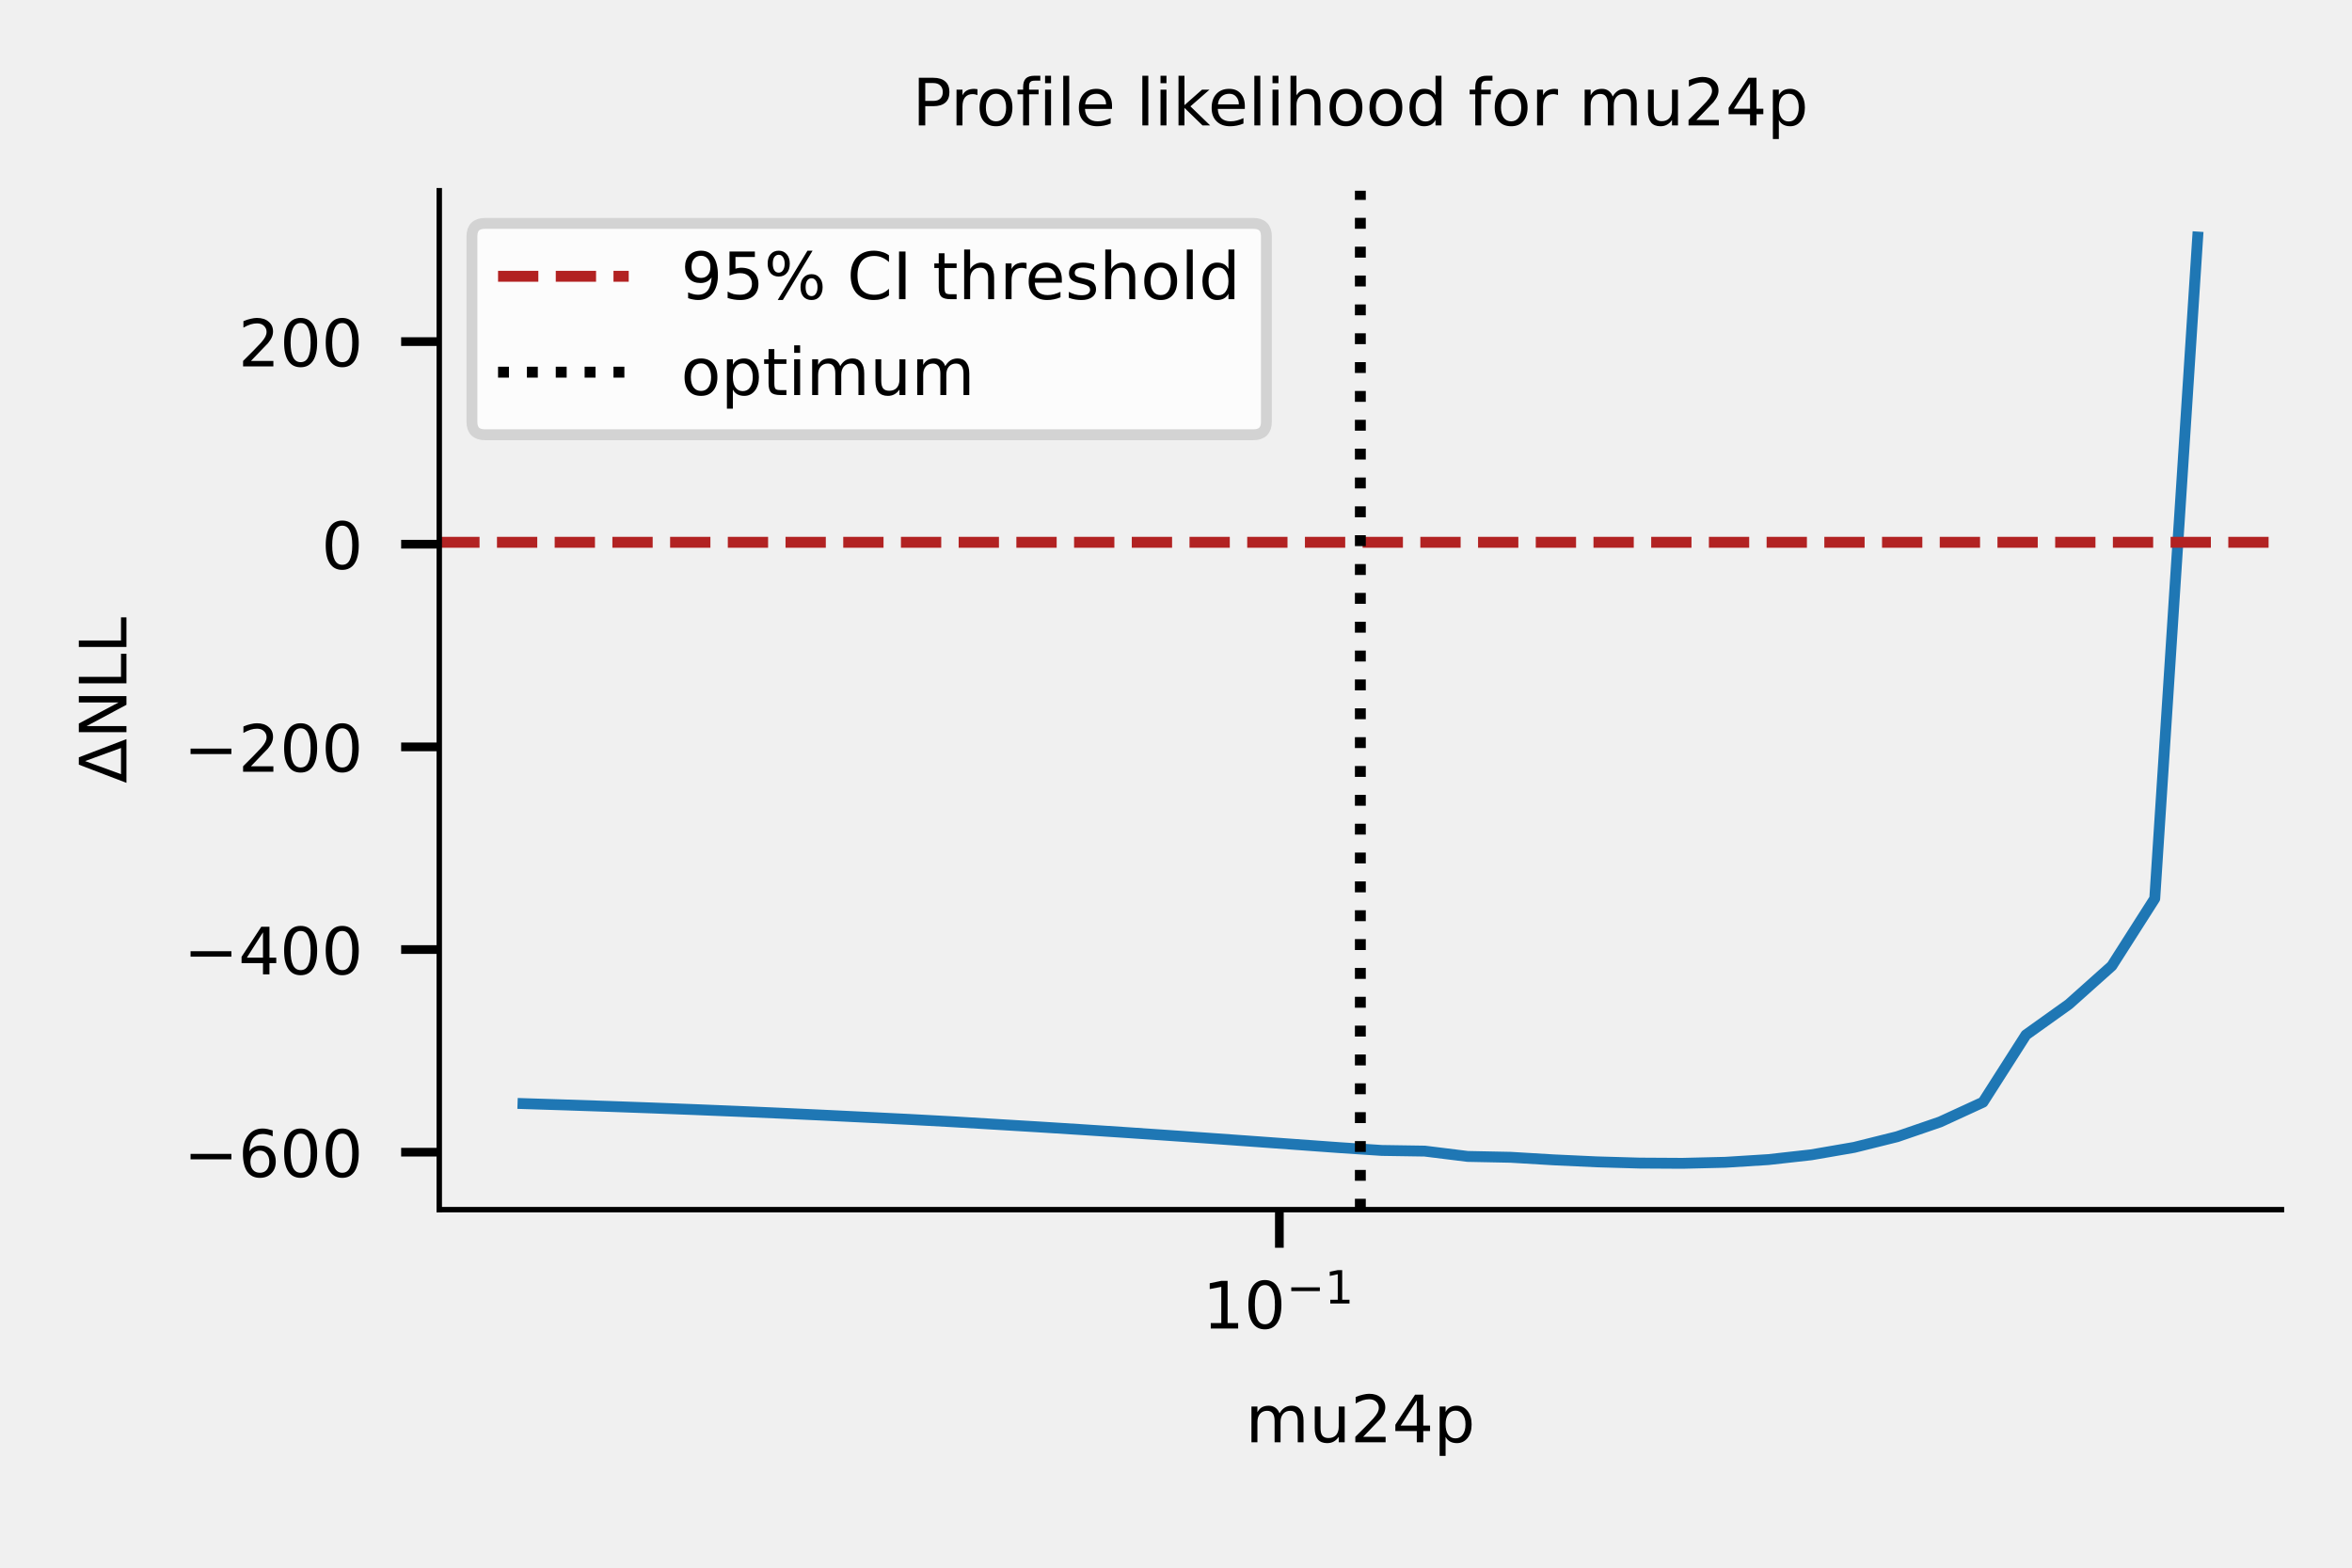
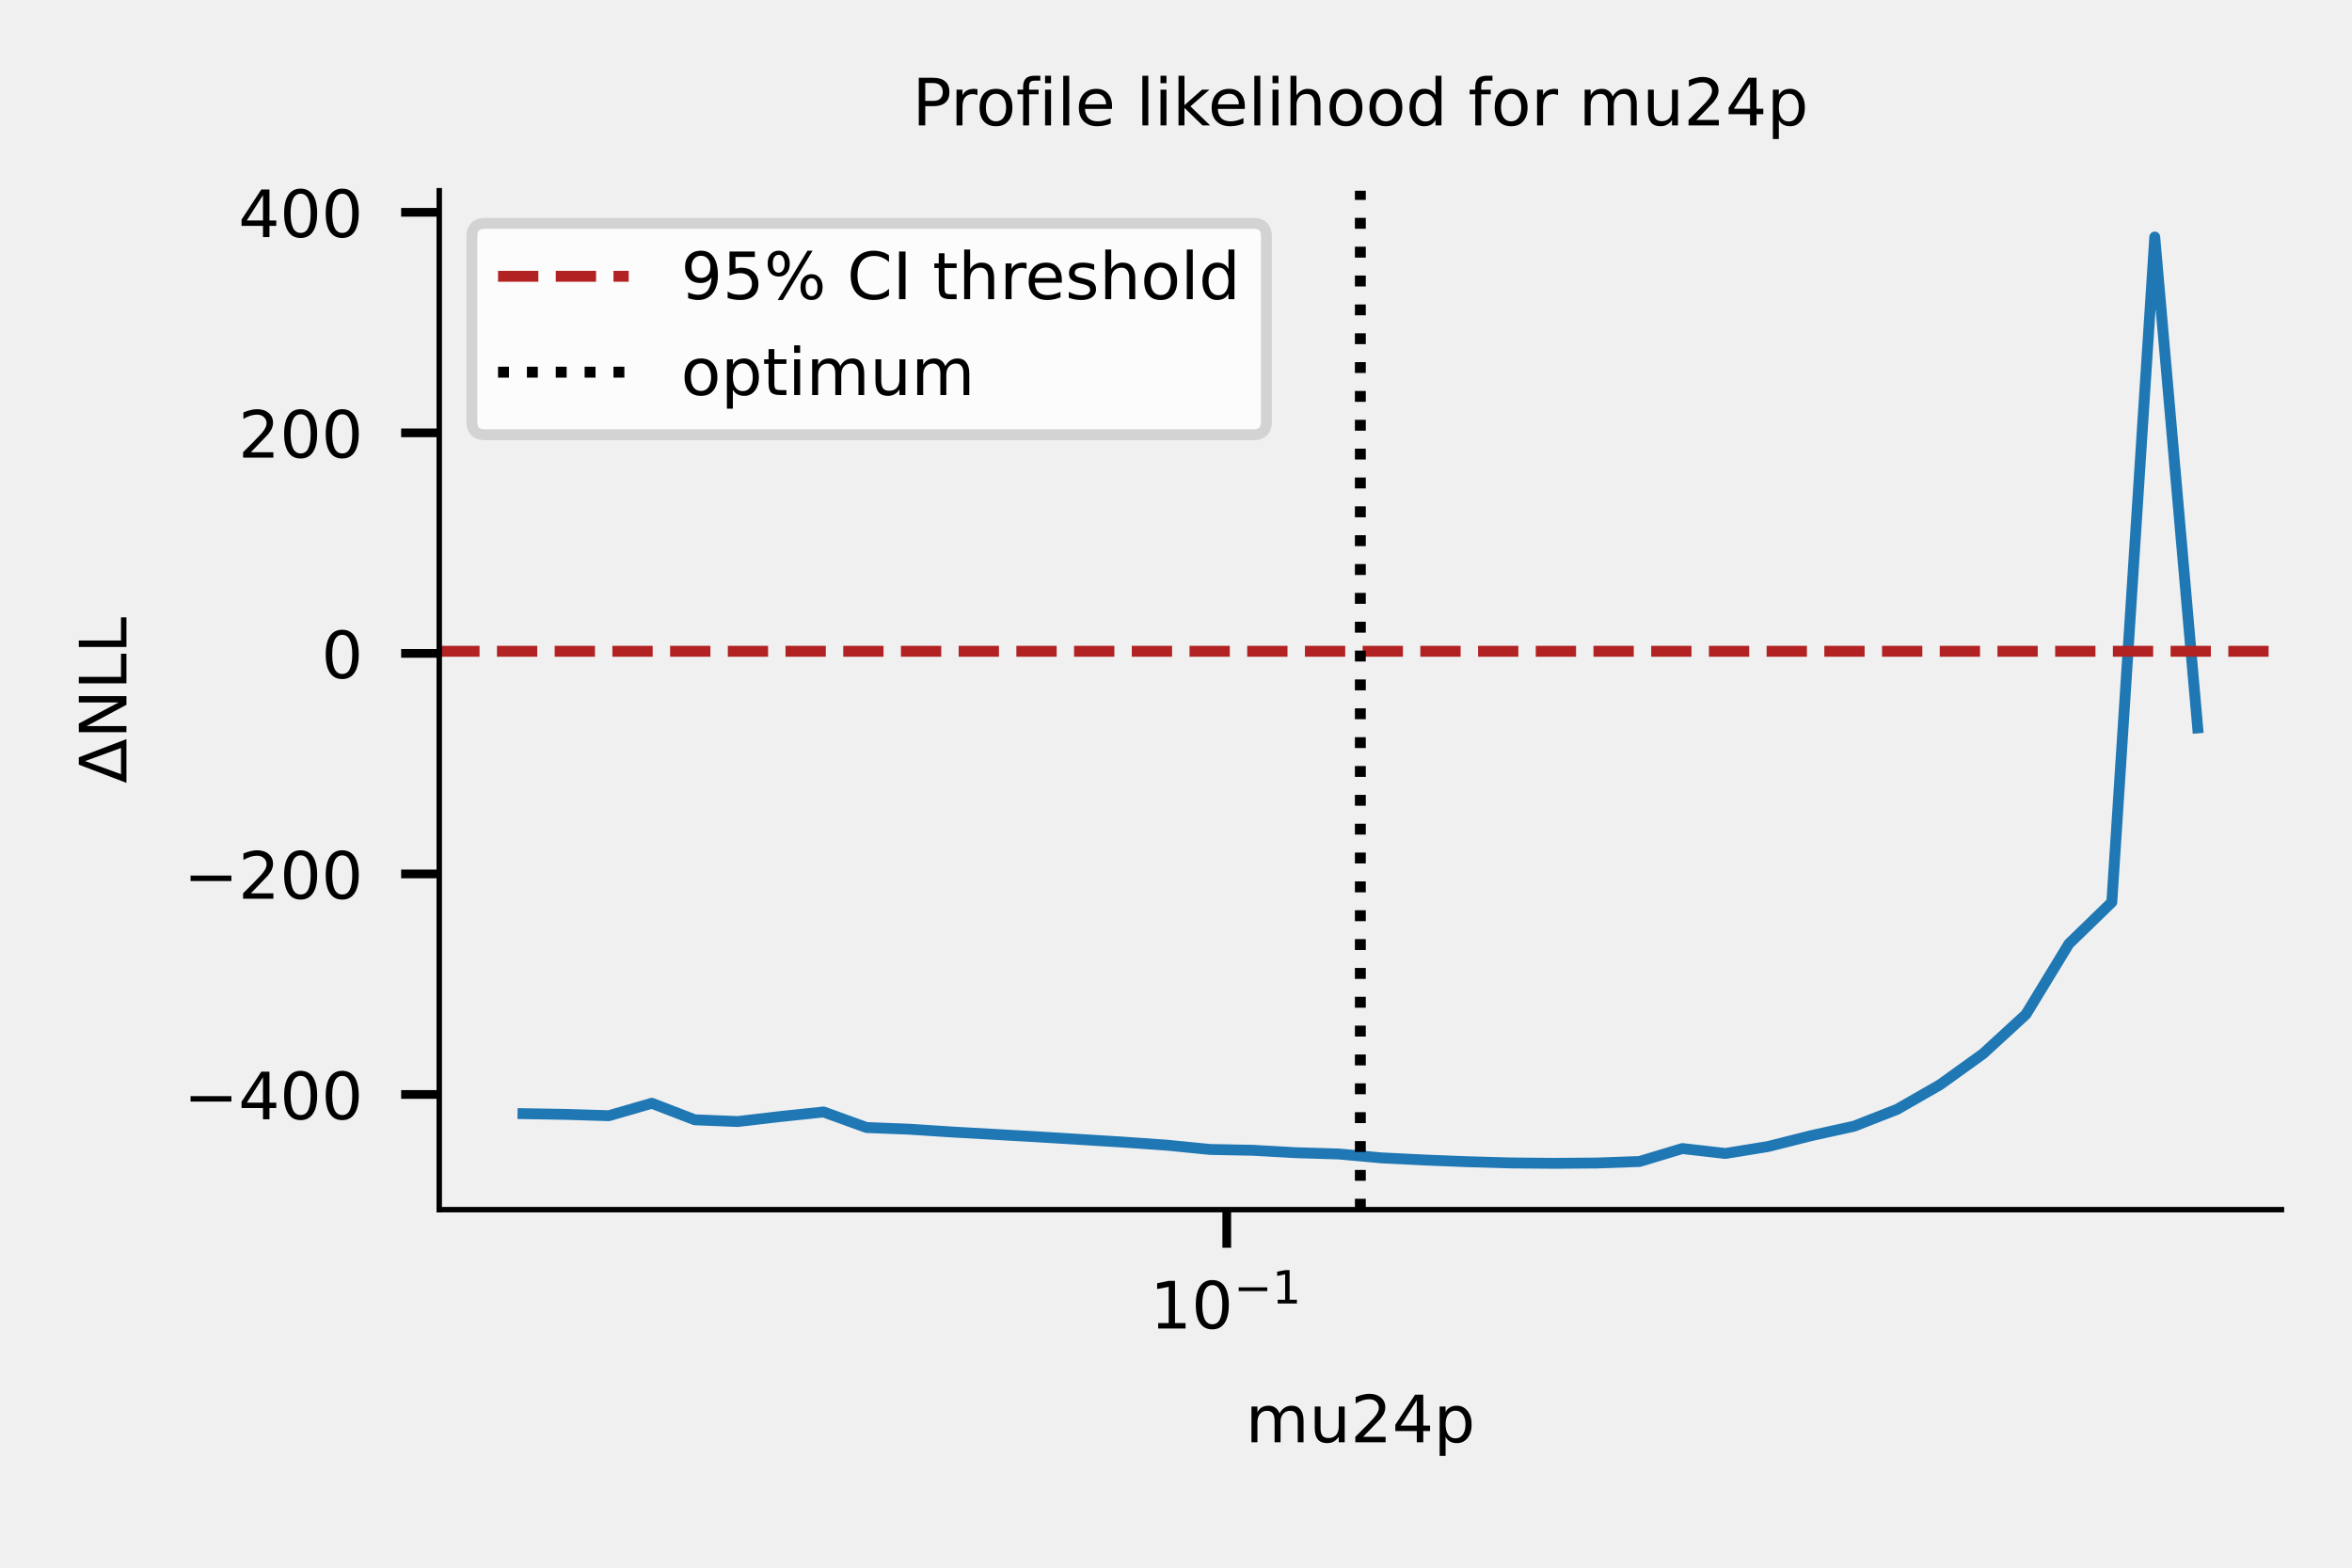
<svg xmlns="http://www.w3.org/2000/svg" xmlns:xlink="http://www.w3.org/1999/xlink" width="216pt" height="144pt" viewBox="0 0 216 144" version="1.1">
  <defs>
    <style type="text/css">*{stroke-linejoin: round; stroke-linecap: butt}</style>
  </defs>
  <g id="figure_1">
    <g id="patch_1">
      <path d="M 0 144  L 216 144  L 216 0  L 0 0  L 0 144  z " style="fill: none" />
    </g>
    <g id="axes_1">
      <g id="patch_2">
        <path d="M 40.34 111.112  L 209.52 111.112  L 209.52 17.52  L 40.34 17.52  L 40.34 111.112  z " style="fill: none" />
      </g>
      <g id="matplotlib.axis_1">
        <g id="xtick_1">
          <g id="line2d_1">
            <defs>
-               <path id="m17142dbc2c" d="M 0 0  L 0 3.5  " style="stroke: #000000; stroke-width: 0.8" />
+               <path id="mf5820efe7d" d="M 0 0  L 0 3.5  " style="stroke: #000000; stroke-width: 0.8" />
            </defs>
            <g>
-               <use xlink:href="#m17142dbc2c" x="117.492" y="111.112" style="stroke: #000000; stroke-width: 0.8" />
+               <use xlink:href="#mf5820efe7d" x="112.662" y="111.112" style="stroke: #000000; stroke-width: 0.8" />
            </g>
          </g>
          <g id="text_1">
-             <g transform="translate(110.4417 122.6711)">
+             <g transform="translate(105.6118 122.6711)">
              <text>
                <tspan x="0" y="-0.641" style="font-size: 6px; font-family: 'DejaVu Sans'">1</tspan>
                <tspan x="3.817" y="-0.641" style="font-size: 6px; font-family: 'DejaVu Sans'">0</tspan>
                <tspan x="7.692" y="-2.938" style="font-size: 4.2px; font-family: 'DejaVu Sans'">−</tspan>
                <tspan x="11.211" y="-2.938" style="font-size: 4.2px; font-family: 'DejaVu Sans'">1</tspan>
              </text>
            </g>
          </g>
        </g>
        <g id="xtick_2" />
        <g id="xtick_3" />
        <g id="xtick_4" />
        <g id="xtick_5" />
        <g id="xtick_6" />
        <g id="xtick_7" />
        <g id="xtick_8" />
        <g id="xtick_9" />
        <g id="xtick_10" />
        <g id="xtick_11" />
        <g id="xtick_12" />
        <g id="xtick_13" />
        <g id="text_2">
          <text style="font-size: 6px; font-family: 'DejaVu Sans', 'Arial', 'Helvetica', 'Lucida Grande', 'Verdana', 'Geneva', 'Lucid', 'Avant Garde', sans-serif; text-anchor: middle" x="124.93" y="132.478" transform="rotate(-0 124.93 132.4779)">mu24p</text>
        </g>
      </g>
      <g id="matplotlib.axis_2">
        <g id="ytick_1">
          <g id="line2d_2">
            <defs>
-               <path id="mb25e468978" d="M 0 0  L -3.5 0  " style="stroke: #000000; stroke-width: 0.8" />
+               <path id="m707b511c9f" d="M 0 0  L -3.5 0  " style="stroke: #000000; stroke-width: 0.8" />
            </defs>
            <g>
-               <use xlink:href="#mb25e468978" x="40.34" y="105.834" style="stroke: #000000; stroke-width: 0.8" />
+               <use xlink:href="#m707b511c9f" x="40.34" y="100.534" style="stroke: #000000; stroke-width: 0.8" />
            </g>
          </g>
          <g id="text_3">
-             <text style="font-size: 6px; font-family: 'DejaVu Sans', 'Arial', 'Helvetica', 'Lucida Grande', 'Verdana', 'Geneva', 'Lucid', 'Avant Garde', sans-serif; text-anchor: end" x="33.34" y="108.114" transform="rotate(-0 33.34 108.1135)">−600</text>
+             <text style="font-size: 6px; font-family: 'DejaVu Sans', 'Arial', 'Helvetica', 'Lucida Grande', 'Verdana', 'Geneva', 'Lucid', 'Avant Garde', sans-serif; text-anchor: end" x="33.34" y="102.813" transform="rotate(-0 33.34 102.8132)">−400</text>
          </g>
        </g>
        <g id="ytick_2">
          <g id="line2d_3">
            <g>
-               <use xlink:href="#mb25e468978" x="40.34" y="87.219" style="stroke: #000000; stroke-width: 0.8" />
+               <use xlink:href="#m707b511c9f" x="40.34" y="80.275" style="stroke: #000000; stroke-width: 0.8" />
            </g>
          </g>
          <g id="text_4">
-             <text style="font-size: 6px; font-family: 'DejaVu Sans', 'Arial', 'Helvetica', 'Lucida Grande', 'Verdana', 'Geneva', 'Lucid', 'Avant Garde', sans-serif; text-anchor: end" x="33.34" y="89.499" transform="rotate(-0 33.34 89.49894)">−400</text>
+             <text style="font-size: 6px; font-family: 'DejaVu Sans', 'Arial', 'Helvetica', 'Lucida Grande', 'Verdana', 'Geneva', 'Lucid', 'Avant Garde', sans-serif; text-anchor: end" x="33.34" y="82.555" transform="rotate(-0 33.34 82.55469)">−200</text>
          </g>
        </g>
        <g id="ytick_3">
          <g id="line2d_4">
            <g>
-               <use xlink:href="#mb25e468978" x="40.34" y="68.605" style="stroke: #000000; stroke-width: 0.8" />
+               <use xlink:href="#m707b511c9f" x="40.34" y="60.017" style="stroke: #000000; stroke-width: 0.8" />
            </g>
          </g>
          <g id="text_5">
-             <text style="font-size: 6px; font-family: 'DejaVu Sans', 'Arial', 'Helvetica', 'Lucida Grande', 'Verdana', 'Geneva', 'Lucid', 'Avant Garde', sans-serif; text-anchor: end" x="33.34" y="70.884" transform="rotate(-0 33.34 70.88435)">−200</text>
+             <text style="font-size: 6px; font-family: 'DejaVu Sans', 'Arial', 'Helvetica', 'Lucida Grande', 'Verdana', 'Geneva', 'Lucid', 'Avant Garde', sans-serif; text-anchor: end" x="33.34" y="62.296" transform="rotate(-0 33.34 62.29621)">0</text>
          </g>
        </g>
        <g id="ytick_4">
          <g id="line2d_5">
            <g>
-               <use xlink:href="#mb25e468978" x="40.34" y="49.99" style="stroke: #000000; stroke-width: 0.8" />
+               <use xlink:href="#m707b511c9f" x="40.34" y="39.758" style="stroke: #000000; stroke-width: 0.8" />
            </g>
          </g>
          <g id="text_6">
-             <text style="font-size: 6px; font-family: 'DejaVu Sans', 'Arial', 'Helvetica', 'Lucida Grande', 'Verdana', 'Geneva', 'Lucid', 'Avant Garde', sans-serif; text-anchor: end" x="33.34" y="52.27" transform="rotate(-0 33.34 52.26977)">0</text>
+             <text style="font-size: 6px; font-family: 'DejaVu Sans', 'Arial', 'Helvetica', 'Lucida Grande', 'Verdana', 'Geneva', 'Lucid', 'Avant Garde', sans-serif; text-anchor: end" x="33.34" y="42.038" transform="rotate(-0 33.34 42.03774)">200</text>
          </g>
        </g>
        <g id="ytick_5">
          <g id="line2d_6">
            <g>
-               <use xlink:href="#mb25e468978" x="40.34" y="31.376" style="stroke: #000000; stroke-width: 0.8" />
+               <use xlink:href="#m707b511c9f" x="40.34" y="19.5" style="stroke: #000000; stroke-width: 0.8" />
            </g>
          </g>
          <g id="text_7">
-             <text style="font-size: 6px; font-family: 'DejaVu Sans', 'Arial', 'Helvetica', 'Lucida Grande', 'Verdana', 'Geneva', 'Lucid', 'Avant Garde', sans-serif; text-anchor: end" x="33.34" y="33.655" transform="rotate(-0 33.34 33.65519)">200</text>
+             <text style="font-size: 6px; font-family: 'DejaVu Sans', 'Arial', 'Helvetica', 'Lucida Grande', 'Verdana', 'Geneva', 'Lucid', 'Avant Garde', sans-serif; text-anchor: end" x="33.34" y="21.779" transform="rotate(-0 33.34 21.77926)">400</text>
          </g>
        </g>
        <g id="text_8">
          <text style="font-size: 6px; font-family: 'DejaVu Sans', 'Arial', 'Helvetica', 'Lucida Grande', 'Verdana', 'Geneva', 'Lucid', 'Avant Garde', sans-serif; text-anchor: middle" x="11.612" y="64.316" transform="rotate(-90 11.61187 64.316)">ΔNLL</text>
        </g>
      </g>
      <g id="line2d_7">
-         <path d="M 48.03 101.371  L 51.974 101.496  L 55.917 101.629  L 59.861 101.771  L 63.804 101.922  L 67.748 102.083  L 71.692 102.254  L 75.635 102.436  L 79.579 102.629  L 83.522 102.824  L 87.466 103.038  L 91.409 103.274  L 95.353 103.511  L 99.297 103.759  L 103.24 104.017  L 107.184 104.285  L 111.127 104.56  L 115.071 104.841  L 119.015 105.127  L 122.958 105.412  L 126.902 105.674  L 130.845 105.735  L 134.789 106.223  L 138.733 106.303  L 142.676 106.538  L 146.62 106.721  L 150.563 106.835  L 154.507 106.858  L 158.451 106.762  L 162.394 106.515  L 166.338 106.075  L 170.281 105.394  L 174.225 104.412  L 178.168 103.057  L 182.112 101.243  L 186.056 95.061  L 189.999 92.243  L 193.943 88.721  L 197.886 82.538  L 201.83 21.774  " clip-path="url(#pfea67636c8)" style="fill: none; stroke: #1f77b4; stroke-linecap: square" />
+         <path d="M 48.03 102.295  L 51.974 102.361  L 55.917 102.483  L 59.861 101.341  L 63.804 102.859  L 67.748 103.018  L 71.692 102.556  L 75.635 102.14  L 79.579 103.569  L 83.522 103.724  L 87.466 103.982  L 91.409 104.203  L 95.353 104.428  L 99.297 104.669  L 103.24 104.915  L 107.184 105.192  L 111.127 105.582  L 115.071 105.66  L 119.015 105.883  L 122.958 106  L 126.902 106.359  L 130.845 106.553  L 134.789 106.71  L 138.733 106.822  L 142.676 106.858  L 146.62 106.83  L 150.563 106.688  L 154.507 105.5  L 158.451 105.952  L 162.394 105.31  L 166.338 104.315  L 170.281 103.445  L 174.225 101.898  L 178.168 99.634  L 182.112 96.798  L 186.056 93.176  L 189.999 86.699  L 193.943 82.87  L 197.886 21.774  L 201.83 66.861  " clip-path="url(#p9e6abf9b4f)" style="fill: none; stroke: #1f77b4; stroke-linecap: square" />
      </g>
      <g id="line2d_8">
-         <path d="M 40.34 49.812  L 209.52 49.812  " clip-path="url(#pfea67636c8)" style="fill: none; stroke-dasharray: 3.7,1.6; stroke-dashoffset: 0; stroke: #b22222" />
+         <path d="M 40.34 59.822  L 209.52 59.822  " clip-path="url(#p9e6abf9b4f)" style="fill: none; stroke-dasharray: 3.7,1.6; stroke-dashoffset: 0; stroke: #b22222" />
      </g>
      <g id="line2d_9">
-         <path d="M 124.93 111.112  L 124.93 17.52  " clip-path="url(#pfea67636c8)" style="fill: none; stroke-dasharray: 1,1.65; stroke-dashoffset: 0; stroke: #000000" />
+         <path d="M 124.93 111.112  L 124.93 17.52  " clip-path="url(#p9e6abf9b4f)" style="fill: none; stroke-dasharray: 1,1.65; stroke-dashoffset: 0; stroke: #000000" />
      </g>
      <g id="patch_3">
        <path d="M 40.34 111.112  L 40.34 17.52  " style="fill: none; stroke: #000000; stroke-width: 0.5; stroke-linejoin: miter; stroke-linecap: square" />
      </g>
      <g id="patch_4">
        <path d="M 40.34 111.112  L 209.52 111.112  " style="fill: none; stroke: #000000; stroke-width: 0.5; stroke-linejoin: miter; stroke-linecap: square" />
      </g>
      <g id="text_9">
        <text style="font-size: 6px; font-family: 'DejaVu Sans', 'Arial', 'Helvetica', 'Lucida Grande', 'Verdana', 'Geneva', 'Lucid', 'Avant Garde', sans-serif; text-anchor: middle" x="124.93" y="11.52" transform="rotate(-0 124.93 11.52)">Profile likelihood for mu24p</text>
      </g>
      <g id="legend_1">
        <g id="patch_5">
          <path d="M 44.54 39.934  L 115.103 39.934  Q 116.303 39.934 116.303 38.734  L 116.303 21.72  Q 116.303 20.52 115.103 20.52  L 44.54 20.52  Q 43.34 20.52 43.34 21.72  L 43.34 38.734  Q 43.34 39.934 44.54 39.934  z " style="fill: #ffffff; opacity: 0.8; stroke: #cccccc; stroke-linejoin: miter" />
        </g>
        <g id="line2d_10">
          <path d="M 45.74 25.379  L 51.74 25.379  L 57.74 25.379  " style="fill: none; stroke-dasharray: 3.7,1.6; stroke-dashoffset: 0; stroke: #b22222" />
        </g>
        <g id="text_10">
          <text style="font-size: 6px; font-family: 'DejaVu Sans', 'Arial', 'Helvetica', 'Lucida Grande', 'Verdana', 'Geneva', 'Lucid', 'Avant Garde', sans-serif; text-anchor: start" x="62.54" y="27.479" transform="rotate(-0 62.54 27.47906)">95% CI threshold</text>
        </g>
        <g id="line2d_11">
          <path d="M 45.74 34.186  L 51.74 34.186  L 57.74 34.186  " style="fill: none; stroke-dasharray: 1,1.65; stroke-dashoffset: 0; stroke: #000000" />
        </g>
        <g id="text_11">
          <text style="font-size: 6px; font-family: 'DejaVu Sans', 'Arial', 'Helvetica', 'Lucida Grande', 'Verdana', 'Geneva', 'Lucid', 'Avant Garde', sans-serif; text-anchor: start" x="62.54" y="36.286" transform="rotate(-0 62.54 36.28594)">optimum</text>
        </g>
      </g>
    </g>
  </g>
  <defs>
-     <clipPath id="pfea67636c8">
+     <clipPath id="p9e6abf9b4f">
      <rect x="40.34" y="17.52" width="169.18" height="93.592" />
    </clipPath>
  </defs>
</svg>
